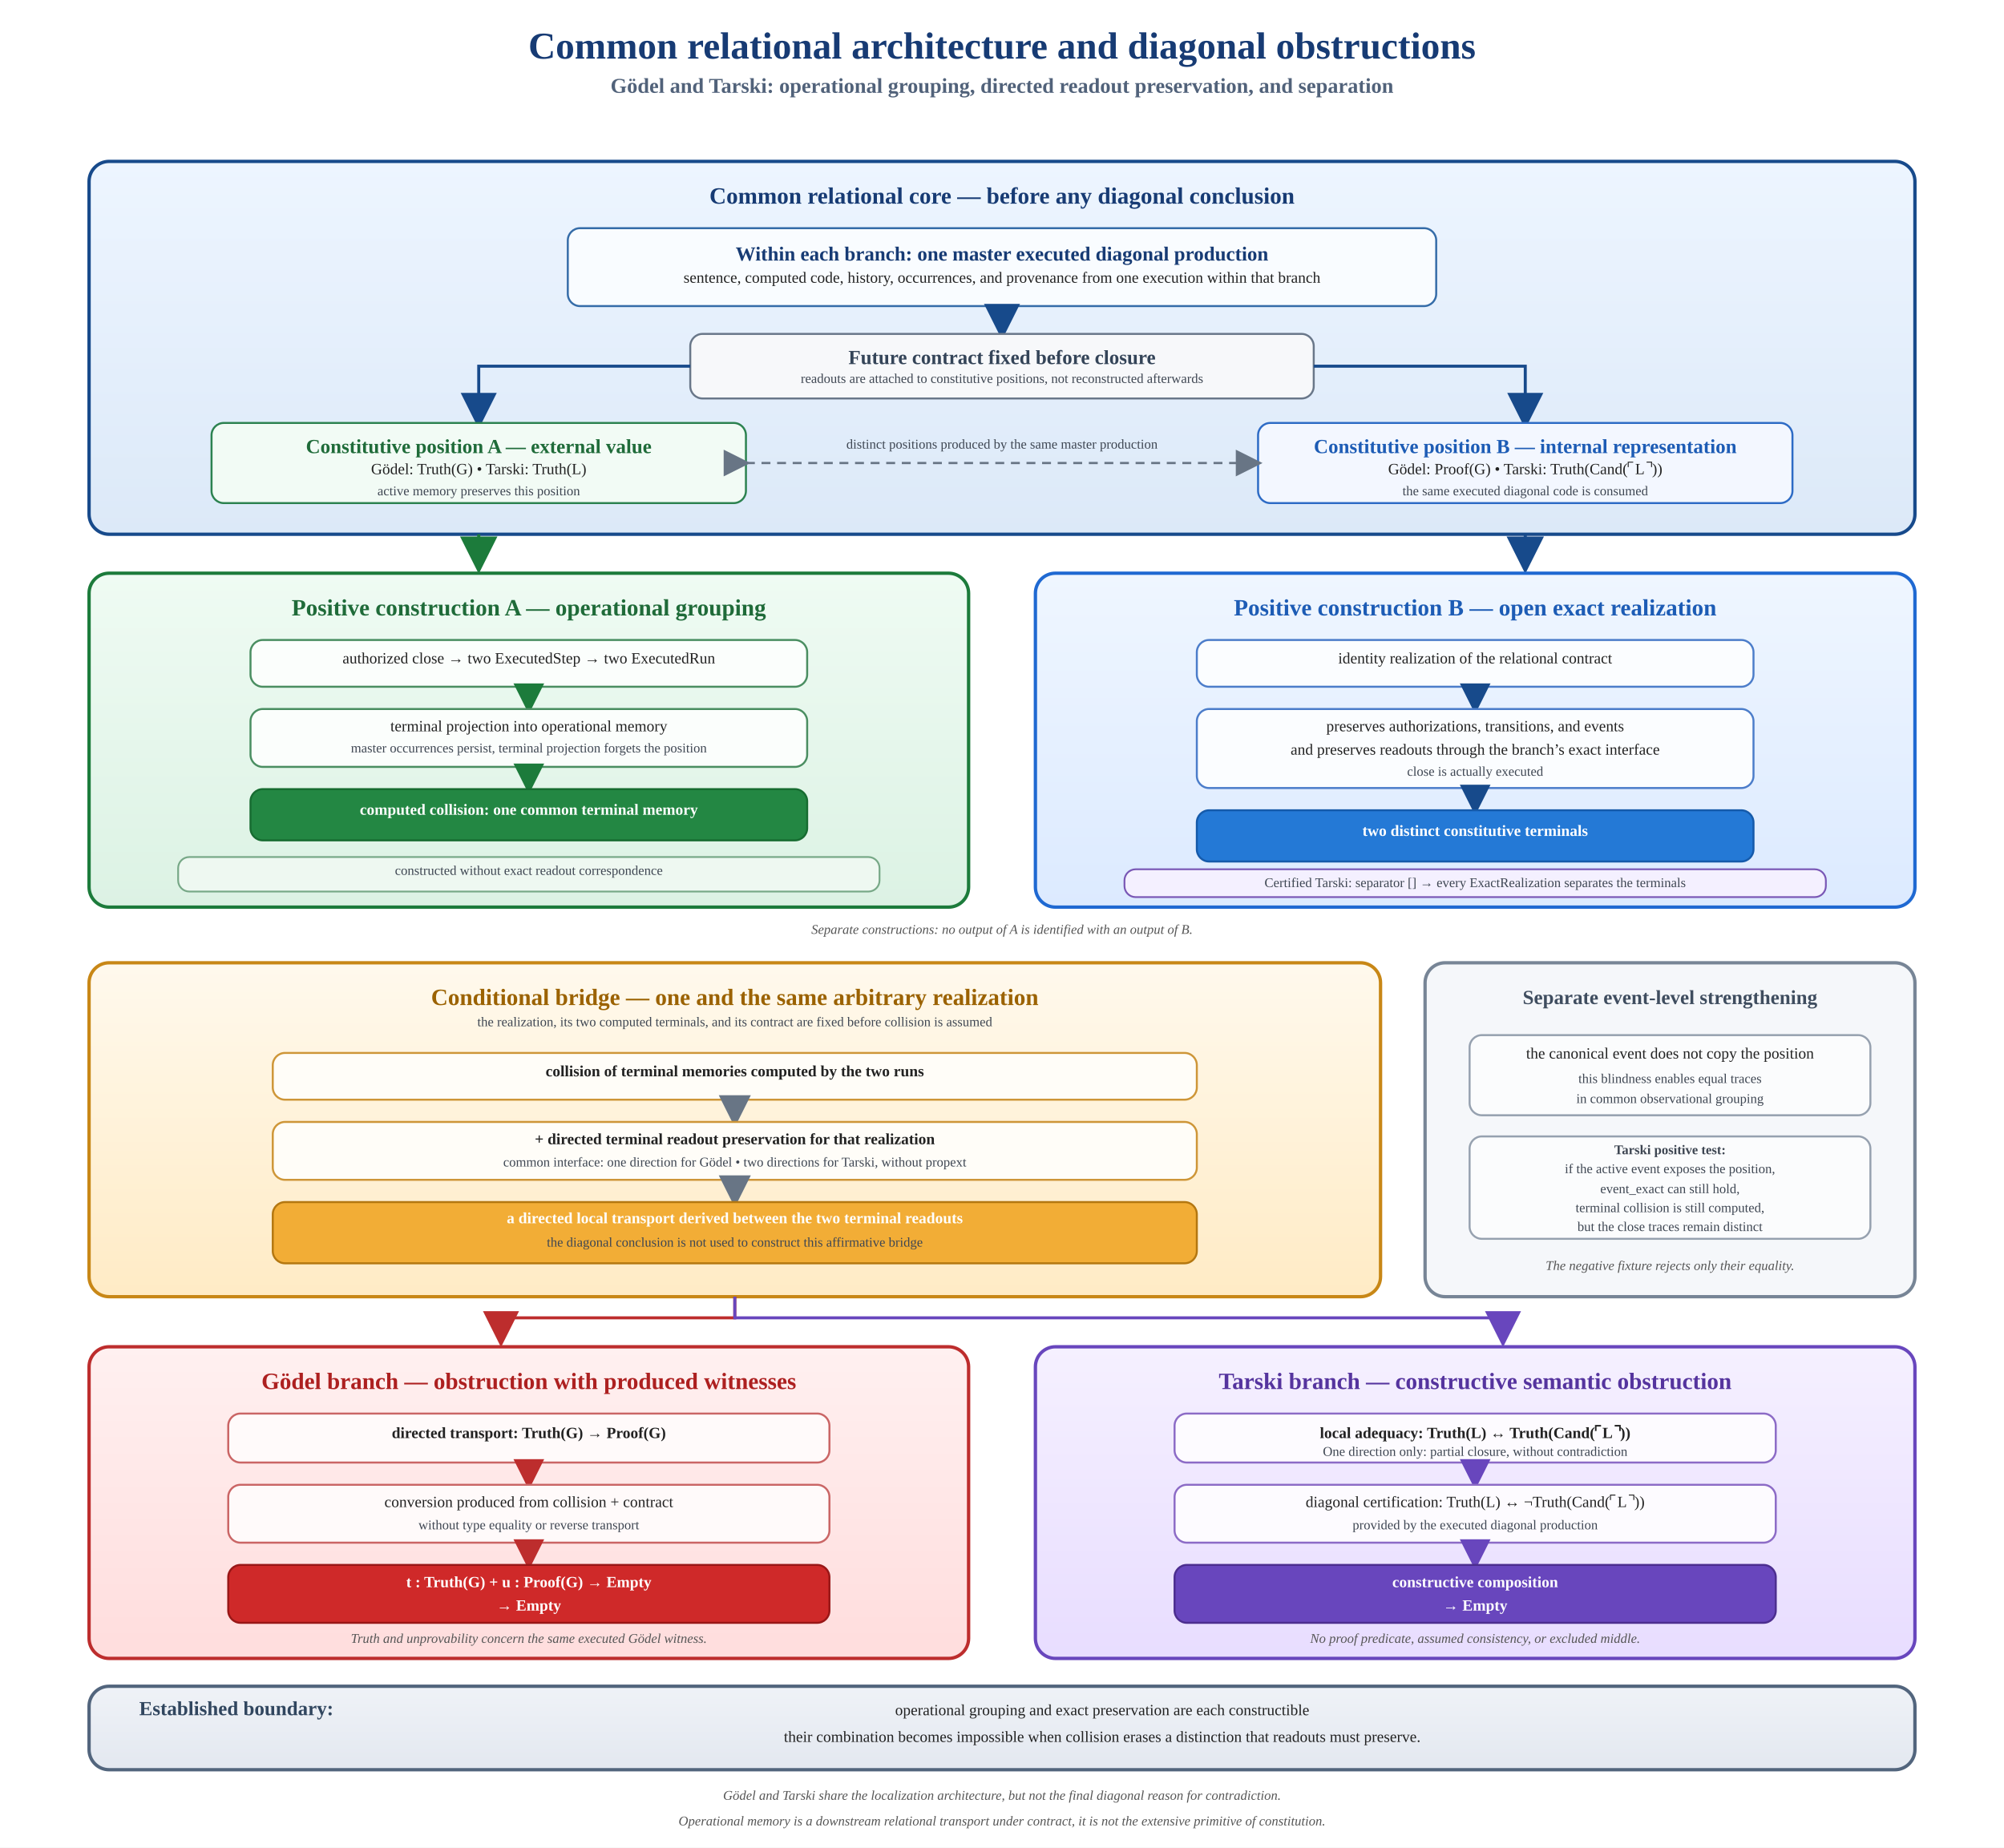
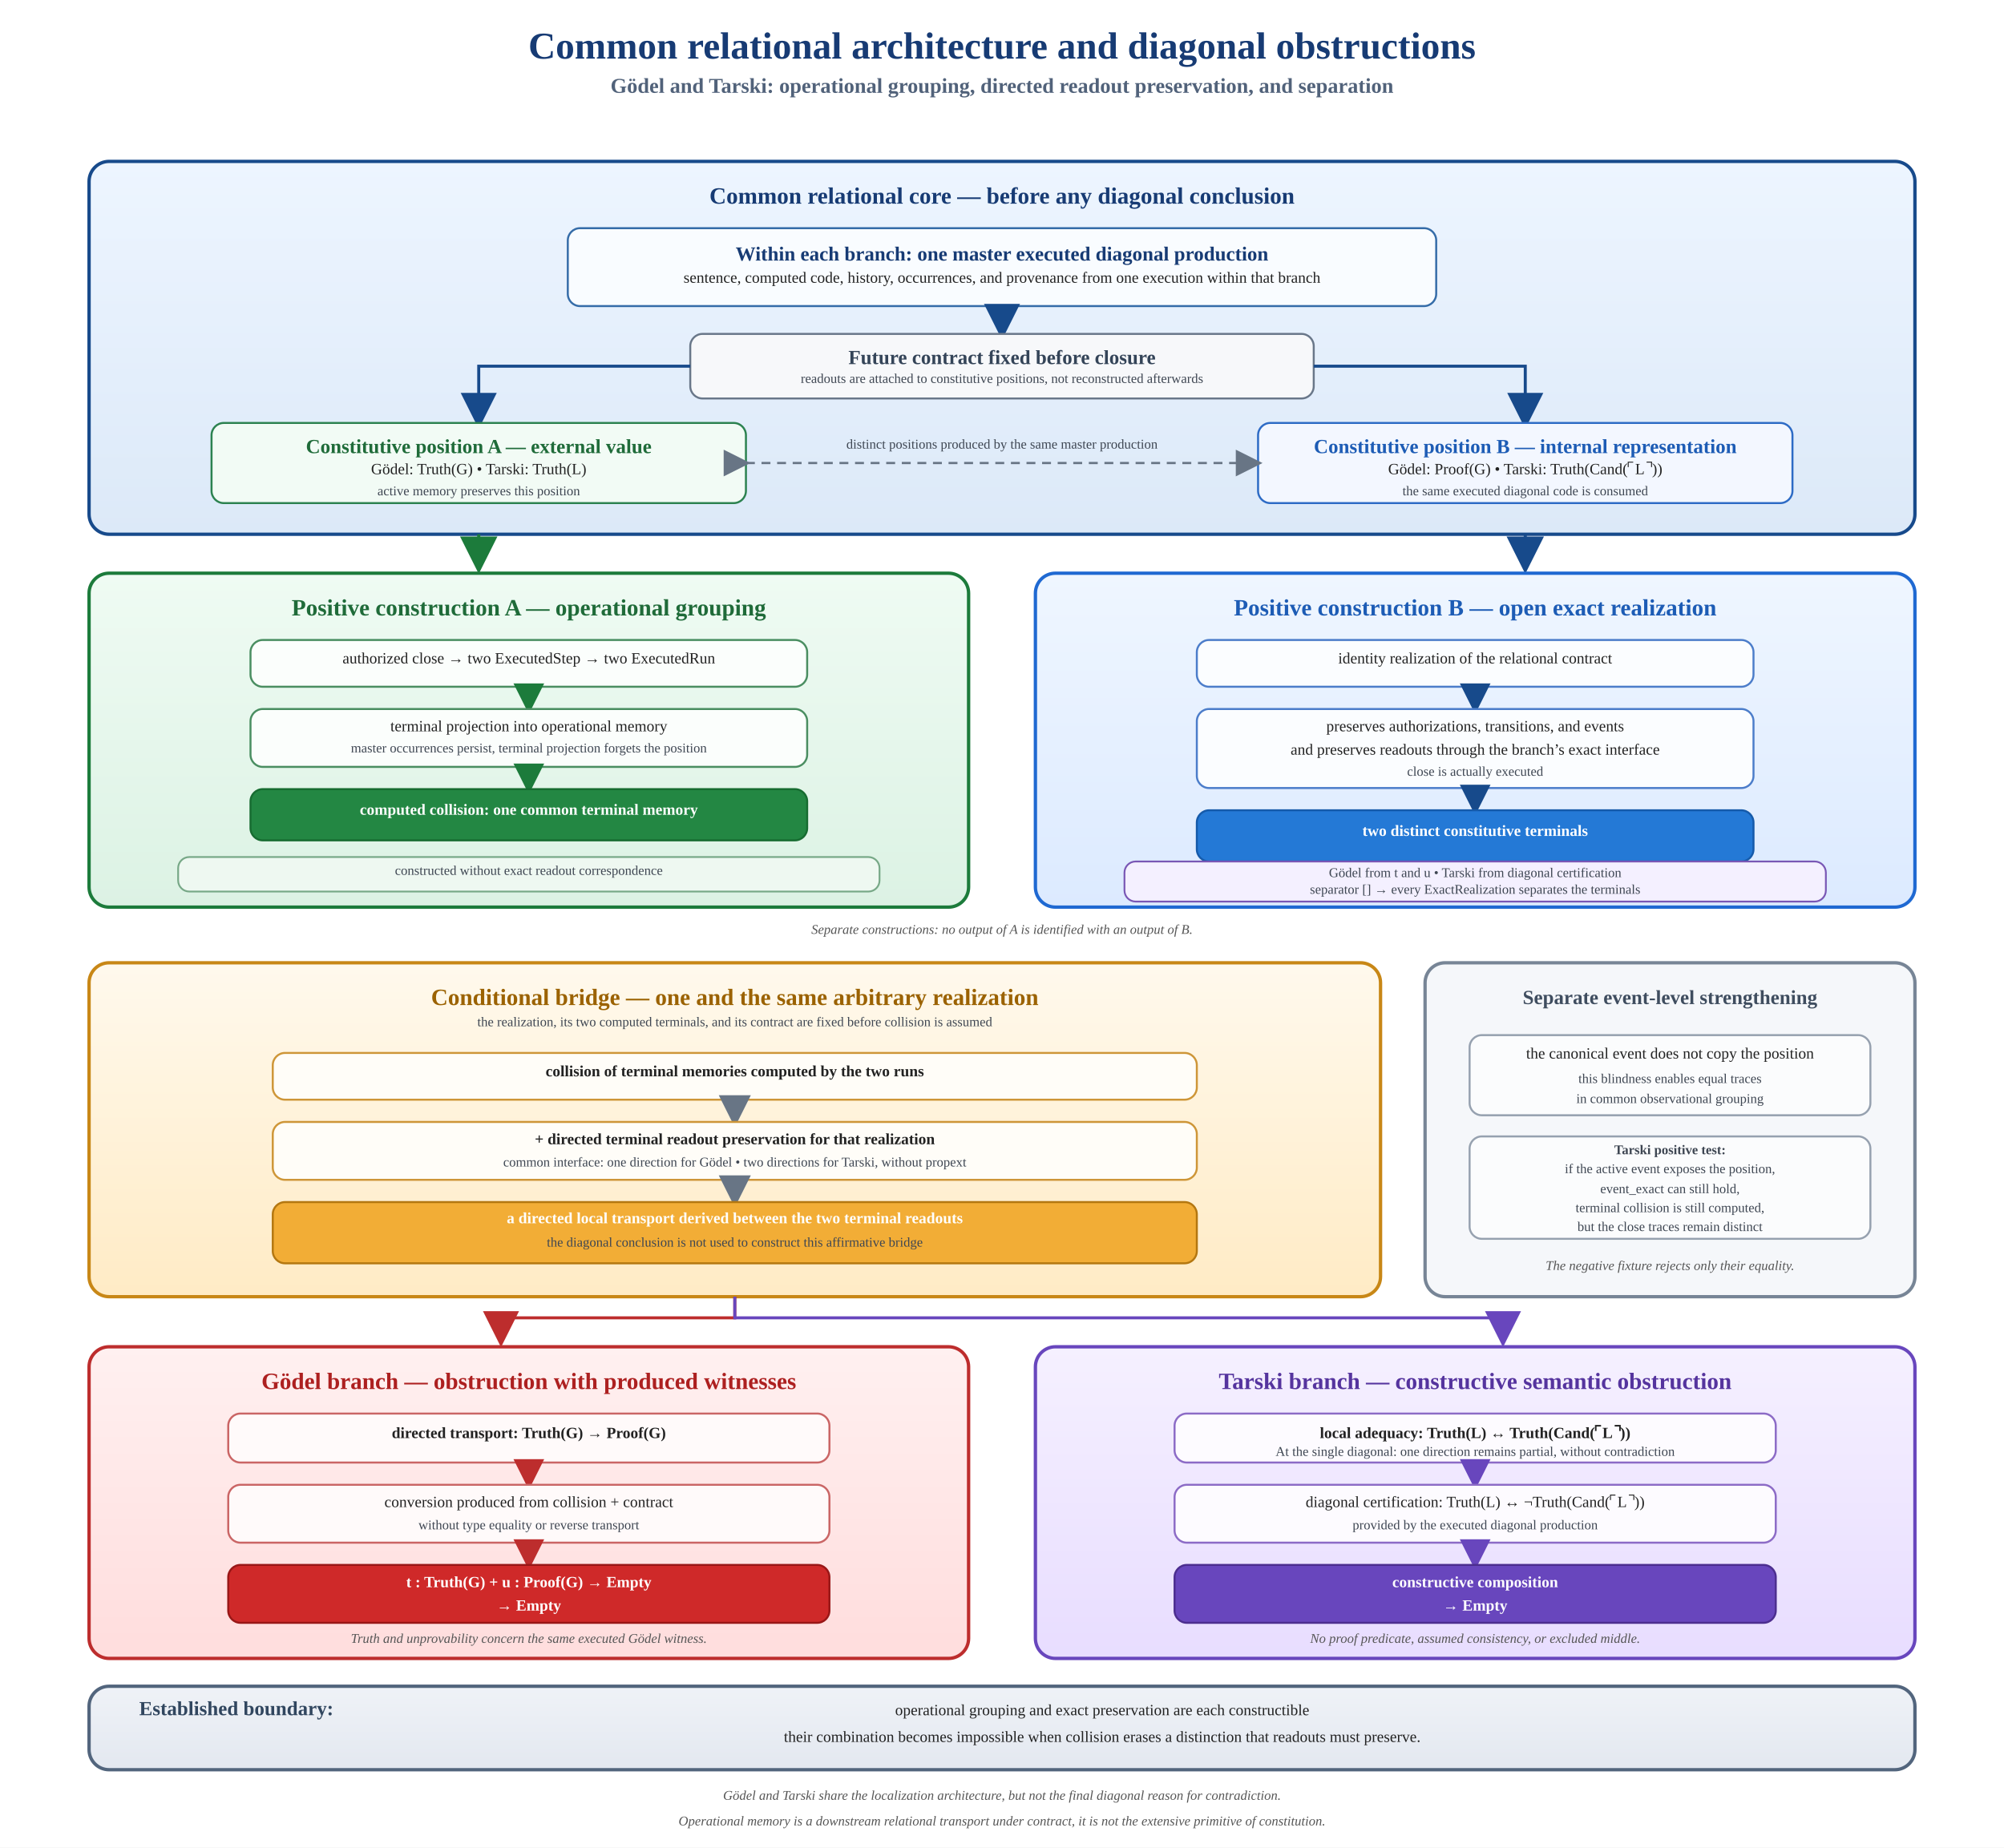
<svg xmlns="http://www.w3.org/2000/svg" width="1800" height="1660" viewBox="0 0 1800 1660" role="img" aria-labelledby="title desc">
  <defs>
    <style>
      .title { font-family: Georgia, 'Times New Roman', serif }
      .title { font-size: 34px }
      .title { font-weight: 700 }
      .title { fill: #173b74 }
      .subtitle { font-family: Georgia, 'Times New Roman', serif }
      .subtitle { font-size: 19px }
      .subtitle { font-weight: 600 }
      .subtitle { fill: #51627a }
      .section-title { font-family: Georgia, 'Times New Roman', serif }
      .section-title { font-size: 21px }
      .section-title { font-weight: 700 }
      .panel-title { font-family: Georgia, 'Times New Roman', serif }
      .panel-title { font-size: 18px }
      .panel-title { font-weight: 700 }
      .body { font-family: Georgia, 'Times New Roman', serif }
      .body { font-size: 14px }
      .body { fill: #222 }
      .body-center { font-family: Georgia, 'Times New Roman', serif }
      .body-center { font-size: 14px }
      .body-center { fill: #222 }
      .body-center { text-anchor: middle }
      .small { font-family: Georgia, 'Times New Roman', serif }
      .small { font-size: 12px }
      .small { fill: #3e4652 }
      .small-center { font-family: Georgia, 'Times New Roman', serif }
      .small-center { font-size: 12px }
      .small-center { fill: #3e4652 }
      .small-center { text-anchor: middle }
      .note { font-family: Georgia, 'Times New Roman', serif }
      .note { font-size: 12px }
      .note { fill: #555 }
      .note { font-style: italic }
      .note-center { font-family: Georgia, 'Times New Roman', serif }
      .note-center { font-size: 12px }
      .note-center { fill: #555 }
      .note-center { font-style: italic }
      .note-center { text-anchor: middle }
      .white-center { font-family: Georgia, 'Times New Roman', serif }
      .white-center { font-size: 14px }
      .white-center { font-weight: 700 }
      .white-center { fill: white }
      .white-center { text-anchor: middle }
      .outer { stroke-width: 3 }
      .outer { rx: 18 }
      .outer { ry: 18 }
      .inner { stroke-width: 1.8 }
      .inner { rx: 11 }
      .inner { ry: 11 }
      .callout { stroke-width: 1.6 }
      .callout { rx: 10 }
      .callout { ry: 10 }
      .center { text-anchor: middle }
      .center { dominant-baseline: middle }
    </style>
    <marker id="arrow-blue" markerWidth="12" markerHeight="12" refX="10" refY="6" orient="auto" markerUnits="strokeWidth">
      <path d="M0,0 L12,6 L0,12 z" fill="#174a8b" />
    </marker>
    <marker id="arrow-green" markerWidth="12" markerHeight="12" refX="10" refY="6" orient="auto" markerUnits="strokeWidth">
      <path d="M0,0 L12,6 L0,12 z" fill="#1c7b3b" />
    </marker>
    <marker id="arrow-red" markerWidth="12" markerHeight="12" refX="10" refY="6" orient="auto" markerUnits="strokeWidth">
      <path d="M0,0 L12,6 L0,12 z" fill="#bd2d2d" />
    </marker>
    <marker id="arrow-purple" markerWidth="12" markerHeight="12" refX="10" refY="6" orient="auto" markerUnits="strokeWidth">
      <path d="M0,0 L12,6 L0,12 z" fill="#6846bd" />
    </marker>
    <marker id="arrow-gray" markerWidth="12" markerHeight="12" refX="10" refY="6" orient="auto" markerUnits="strokeWidth">
      <path d="M0,0 L12,6 L0,12 z" fill="#687585" />
    </marker>
    <linearGradient id="gCommon" x1="0" y1="0" x2="0" y2="1">
      <stop offset="0%" stop-color="#edf5ff" />
      <stop offset="100%" stop-color="#dce9f8" />
    </linearGradient>
    <linearGradient id="gGreen" x1="0" y1="0" x2="0" y2="1">
      <stop offset="0%" stop-color="#effbf3" />
      <stop offset="100%" stop-color="#dcf2e4" />
    </linearGradient>
    <linearGradient id="gBlue" x1="0" y1="0" x2="0" y2="1">
      <stop offset="0%" stop-color="#eff6ff" />
      <stop offset="100%" stop-color="#dceaff" />
    </linearGradient>
    <linearGradient id="gBridge" x1="0" y1="0" x2="0" y2="1">
      <stop offset="0%" stop-color="#fff9ed" />
      <stop offset="100%" stop-color="#ffebc5" />
    </linearGradient>
    <linearGradient id="gGodel" x1="0" y1="0" x2="0" y2="1">
      <stop offset="0%" stop-color="#fff0f0" />
      <stop offset="100%" stop-color="#ffdddd" />
    </linearGradient>
    <linearGradient id="gTarski" x1="0" y1="0" x2="0" y2="1">
      <stop offset="0%" stop-color="#f5f0ff" />
      <stop offset="100%" stop-color="#e8ddff" />
    </linearGradient>
    <linearGradient id="gFooter" x1="0" y1="0" x2="0" y2="1">
      <stop offset="0%" stop-color="#eff2f7" />
      <stop offset="100%" stop-color="#e3e8f0" />
    </linearGradient>
  </defs>
  <rect x="0" y="0" width="1800" height="1660" fill="white" />
  <g id="header">
    <text x="900" y="43" class="title center">Common relational architecture and diagonal obstructions</text>
    <text x="900" y="78" class="subtitle center">Gödel and Tarski: operational grouping, directed readout preservation, and separation</text>
  </g>
  <g id="common-relational-core">
    <rect x="80" y="145" width="1640" height="335" fill="url(#gCommon)" stroke="#174a8b" class="outer" />
    <text x="900" y="177" class="section-title center" fill="#173b74">Common relational core — before any diagonal conclusion</text>
    <rect x="510" y="205" width="780" height="70" fill="#f9fcff" stroke="#356ca8" class="inner" />
    <text x="900" y="229" class="panel-title center" fill="#173b74">Within each branch: one master executed diagonal production</text>
    <text x="900" y="254" class="body-center">sentence, computed code, history, occurrences, and provenance from one execution within that branch</text>
    <path d="M900 275 L900 300" stroke="#174a8b" stroke-width="2.7" fill="none" marker-end="url(#arrow-blue)" />
    <rect x="620" y="300" width="560" height="58" fill="#f7f8fa" stroke="#697789" class="inner" />
    <text x="900" y="322" class="panel-title center" fill="#344458">Future contract fixed before closure</text>
    <text x="900" y="344" class="small-center">readouts are attached to constitutive positions, not reconstructed afterwards</text>
    <path d="M620 329 L430 329 L430 380" stroke="#174a8b" stroke-width="2.7" fill="none" marker-end="url(#arrow-blue)" />
    <path d="M1180 329 L1370 329 L1370 380" stroke="#174a8b" stroke-width="2.7" fill="none" marker-end="url(#arrow-blue)" />
    <rect x="190" y="380" width="480" height="72" fill="#f2fbf5" stroke="#2c8250" class="inner" />
    <text x="430" y="402" class="panel-title center" fill="#1f6b39">Constitutive position A — external value</text>
    <text x="430" y="426" class="body-center">Gödel: Truth(G)  •  Tarski: Truth(L)</text>
    <text x="430" y="445" class="small-center">active memory preserves this position</text>
    <rect x="1130" y="380" width="480" height="72" fill="#f3f7ff" stroke="#2d6bc5" class="inner" />
    <text x="1370" y="402" class="panel-title center" fill="#1d5cb5">Constitutive position B — internal representation</text>
    <text x="1370" y="426" class="body-center">Gödel: Proof(G)  •  Tarski: Truth(Cand(⌜L⌝))</text>
    <text x="1370" y="445" class="small-center">the same executed diagonal code is consumed</text>
    <path d="M670 416 L1130 416" stroke="#687585" stroke-width="2" stroke-dasharray="8 6" fill="none" marker-start="url(#arrow-gray)" marker-end="url(#arrow-gray)" />
    <text x="900" y="403" class="small-center">distinct positions produced by the same master production</text>
  </g>
  <g id="positive-constructions">
    <path d="M430 480 L430 510" stroke="#1c7b3b" stroke-width="2.8" fill="none" marker-end="url(#arrow-green)" />
    <path d="M1370 480 L1370 510" stroke="#174a8b" stroke-width="2.8" fill="none" marker-end="url(#arrow-blue)" />
    <rect x="80" y="515" width="790" height="300" fill="url(#gGreen)" stroke="#1c7b3b" class="outer" />
    <text x="475" y="547" class="section-title center" fill="#1f6b39">Positive construction A — operational grouping</text>
    <rect x="225" y="575" width="500" height="42" fill="#fbfefc" stroke="#4a8e61" class="inner" />
    <text x="475" y="596" class="body-center">authorized close → two ExecutedStep → two ExecutedRun</text>
    <path d="M475 617 L475 637" stroke="#1c7b3b" stroke-width="2.3" fill="none" marker-end="url(#arrow-green)" />
    <rect x="225" y="637" width="500" height="52" fill="#fbfefc" stroke="#4a8e61" class="inner" />
    <text x="475" y="657" class="body-center">terminal projection into operational memory</text>
    <text x="475" y="676" class="small-center">master occurrences persist, terminal projection forgets the position</text>
    <path d="M475 689 L475 709" stroke="#1c7b3b" stroke-width="2.3" fill="none" marker-end="url(#arrow-green)" />
    <rect x="225" y="709" width="500" height="46" fill="#238743" stroke="#176c31" class="inner" />
    <text x="475" y="732" class="white-center">computed collision: one common terminal memory</text>
    <rect x="160" y="770" width="630" height="31" fill="#eef8f1" stroke="#77a887" class="callout" />
    <text x="475" y="786" class="small-center">constructed without exact readout correspondence</text>
    <rect x="930" y="515" width="790" height="300" fill="url(#gBlue)" stroke="#1f69d2" class="outer" />
    <text x="1325" y="547" class="section-title center" fill="#1d5cb5">Positive construction B — open exact realization</text>
    <rect x="1075" y="575" width="500" height="42" fill="#fbfdff" stroke="#4c7dca" class="inner" />
    <text x="1325" y="596" class="body-center">identity realization of the relational contract</text>
    <path d="M1325 617 L1325 637" stroke="#1f69d2" stroke-width="2.3" fill="none" marker-end="url(#arrow-blue)" />
    <rect x="1075" y="637" width="500" height="71" fill="#fbfdff" stroke="#4c7dca" class="inner" />
    <text x="1325" y="657" class="body-center">preserves authorizations, transitions, and events</text>
    <text x="1325" y="678" class="body-center">and preserves readouts through the branch’s exact interface</text>
    <text x="1325" y="697" class="small-center">close is actually executed</text>
    <path d="M1325 708 L1325 728" stroke="#1f69d2" stroke-width="2.3" fill="none" marker-end="url(#arrow-blue)" />
    <rect x="1075" y="728" width="500" height="46" fill="#2479d6" stroke="#155aaa" class="inner" />
    <text x="1325" y="751" class="white-center">two distinct constitutive terminals</text>
-     <rect x="1010" y="781" width="630" height="25" fill="#f4f0ff" stroke="#7957b5" class="callout" />
-     <text x="1325" y="797" class="small-center">Certified Tarski: separator [] → every ExactRealization separates the terminals</text>
+     <rect x="1010" y="774" width="630" height="36" fill="#f4f0ff" stroke="#7957b5" class="callout" />
+     <text x="1325" y="788" class="small-center">Gödel from t and u  •  Tarski from diagonal certification</text>
+     <text x="1325" y="803" class="small-center">separator [] → every ExactRealization separates the terminals</text>
    <text x="900" y="839" class="note-center">Separate constructions: no output of A is identified with an output of B.</text>
  </g>
  <g id="minimal-operational-bridge">
    <rect x="80" y="865" width="1160" height="300" fill="url(#gBridge)" stroke="#c88716" class="outer" />
    <text x="660" y="897" class="section-title center" fill="#9b6200">Conditional bridge — one and the same arbitrary realization</text>
    <text x="660" y="922" class="small-center">the realization, its two computed terminals, and its contract are fixed before collision is assumed</text>
    <rect x="245" y="946" width="830" height="42" fill="#fffdf8" stroke="#ce9638" class="inner" />
    <text x="660" y="967" class="body-center" font-weight="700">collision of terminal memories computed by the two runs</text>
    <path d="M660 988 L660 1008" stroke="#a76b08" stroke-width="2.4" fill="none" marker-end="url(#arrow-gray)" />
    <rect x="245" y="1008" width="830" height="52" fill="#fffdf8" stroke="#ce9638" class="inner" />
    <text x="660" y="1028" class="body-center" font-weight="700">+ directed terminal readout preservation for that realization</text>
    <text x="660" y="1048" class="small-center">common interface: one direction for Gödel  •  two directions for Tarski, without propext</text>
    <path d="M660 1060 L660 1080" stroke="#a76b08" stroke-width="2.4" fill="none" marker-end="url(#arrow-gray)" />
    <rect x="245" y="1080" width="830" height="55" fill="#f2ad36" stroke="#b47710" class="inner" />
    <text x="660" y="1099" class="white-center">a directed local transport derived between the two terminal readouts</text>
    <text x="660" y="1120" class="small-center" fill="white">the diagonal conclusion is not used to construct this affirmative bridge</text>
    <rect x="1280" y="865" width="440" height="300" fill="#f5f7fa" stroke="#778596" class="outer" />
    <text x="1500" y="897" class="panel-title center" fill="#3f4d5f">Separate event-level strengthening</text>
    <rect x="1320" y="930" width="360" height="72" fill="#fbfcfd" stroke="#96a1af" class="inner" />
    <text x="1500" y="951" class="body-center">the canonical event does not copy the position</text>
    <text x="1500" y="973" class="small-center">this blindness enables equal traces</text>
    <text x="1500" y="991" class="small-center">in common observational grouping</text>
    <rect x="1320" y="1021" width="360" height="92" fill="#fbfcfd" stroke="#96a1af" class="inner" />
    <text x="1500" y="1037" class="small-center" font-weight="700">Tarski positive test:</text>
    <text x="1500" y="1054" class="small-center">if the active event exposes the position,</text>
    <text x="1500" y="1072" class="small-center">event_exact can still hold,</text>
    <text x="1500" y="1089" class="small-center">terminal collision is still computed,</text>
    <text x="1500" y="1106" class="small-center">but the close traces remain distinct</text>
    <text x="1500" y="1141" class="note-center">The negative fixture rejects only their equality.</text>
  </g>
  <g id="two-diagonal-obstructions">
    <path d="M660 1165 L660 1184 L450 1184 L450 1205" stroke="#bd2d2d" stroke-width="2.7" fill="none" marker-end="url(#arrow-red)" />
    <path d="M660 1165 L660 1184 L1350 1184 L1350 1205" stroke="#6846bd" stroke-width="2.7" fill="none" marker-end="url(#arrow-purple)" />
    <rect x="80" y="1210" width="790" height="280" fill="url(#gGodel)" stroke="#bd2d2d" class="outer" />
    <text x="475" y="1242" class="section-title center" fill="#ad2020">Gödel branch — obstruction with produced witnesses</text>
    <rect x="205" y="1270" width="540" height="44" fill="#fffafa" stroke="#ca6565" class="inner" />
    <text x="475" y="1292" class="body-center" font-weight="700">directed transport: Truth(G) → Proof(G)</text>
    <path d="M475 1314 L475 1334" stroke="#bd2d2d" stroke-width="2.3" fill="none" marker-end="url(#arrow-red)" />
    <rect x="205" y="1334" width="540" height="52" fill="#fffafa" stroke="#ca6565" class="inner" />
    <text x="475" y="1354" class="body-center">conversion produced from collision + contract</text>
    <text x="475" y="1374" class="small-center">without type equality or reverse transport</text>
    <path d="M475 1386 L475 1406" stroke="#bd2d2d" stroke-width="2.3" fill="none" marker-end="url(#arrow-red)" />
    <rect x="205" y="1406" width="540" height="52" fill="#cf2929" stroke="#991717" class="inner" />
    <text x="475" y="1426" class="white-center">t : Truth(G)  +  u : Proof(G) → Empty</text>
    <text x="475" y="1447" class="white-center">→ Empty</text>
    <text x="475" y="1476" class="note-center">Truth and unprovability concern the same executed Gödel witness.</text>
    <rect x="930" y="1210" width="790" height="280" fill="url(#gTarski)" stroke="#6846bd" class="outer" />
    <text x="1325" y="1242" class="section-title center" fill="#55349e">Tarski branch — constructive semantic obstruction</text>
    <rect x="1055" y="1270" width="540" height="44" fill="#fdfbff" stroke="#8c6bc6" class="inner" />
    <text x="1325" y="1292" class="body-center" font-weight="700">local adequacy: Truth(L) ↔ Truth(Cand(⌜L⌝))</text>
-     <text x="1325" y="1308" class="small-center">One direction only: partial closure, without contradiction</text>
+     <text x="1325" y="1308" class="small-center">At the single diagonal: one direction remains partial, without contradiction</text>
    <path d="M1325 1314 L1325 1334" stroke="#6846bd" stroke-width="2.3" fill="none" marker-end="url(#arrow-purple)" />
    <rect x="1055" y="1334" width="540" height="52" fill="#fdfbff" stroke="#8c6bc6" class="inner" />
    <text x="1325" y="1354" class="body-center">diagonal certification: Truth(L) ↔ ¬Truth(Cand(⌜L⌝))</text>
    <text x="1325" y="1374" class="small-center">provided by the executed diagonal production</text>
    <path d="M1325 1386 L1325 1406" stroke="#6846bd" stroke-width="2.3" fill="none" marker-end="url(#arrow-purple)" />
    <rect x="1055" y="1406" width="540" height="52" fill="#6846bd" stroke="#4c2e8f" class="inner" />
    <text x="1325" y="1426" class="white-center">constructive composition</text>
    <text x="1325" y="1447" class="white-center">→ Empty</text>
    <text x="1325" y="1476" class="note-center">No proof predicate, assumed consistency, or excluded middle.</text>
  </g>
  <g id="established-boundary-and-scope">
    <rect x="80" y="1515" width="1640" height="75" fill="url(#gFooter)" stroke="#52657d" class="outer" />
    <text x="125" y="1541" class="panel-title" fill="#31465f">Established boundary:</text>
    <text x="990" y="1541" class="body-center">operational grouping and exact preservation are each constructible</text>
    <text x="990" y="1565" class="body-center">their combination becomes impossible when collision erases a distinction that readouts must preserve.</text>
    <text x="900" y="1617" class="note-center">Gödel and Tarski share the localization architecture, but not the final diagonal reason for contradiction.</text>
    <text x="900" y="1640" class="note-center">Operational memory is a downstream relational transport under contract, it is not the extensive primitive of constitution.</text>
  </g>
</svg>
